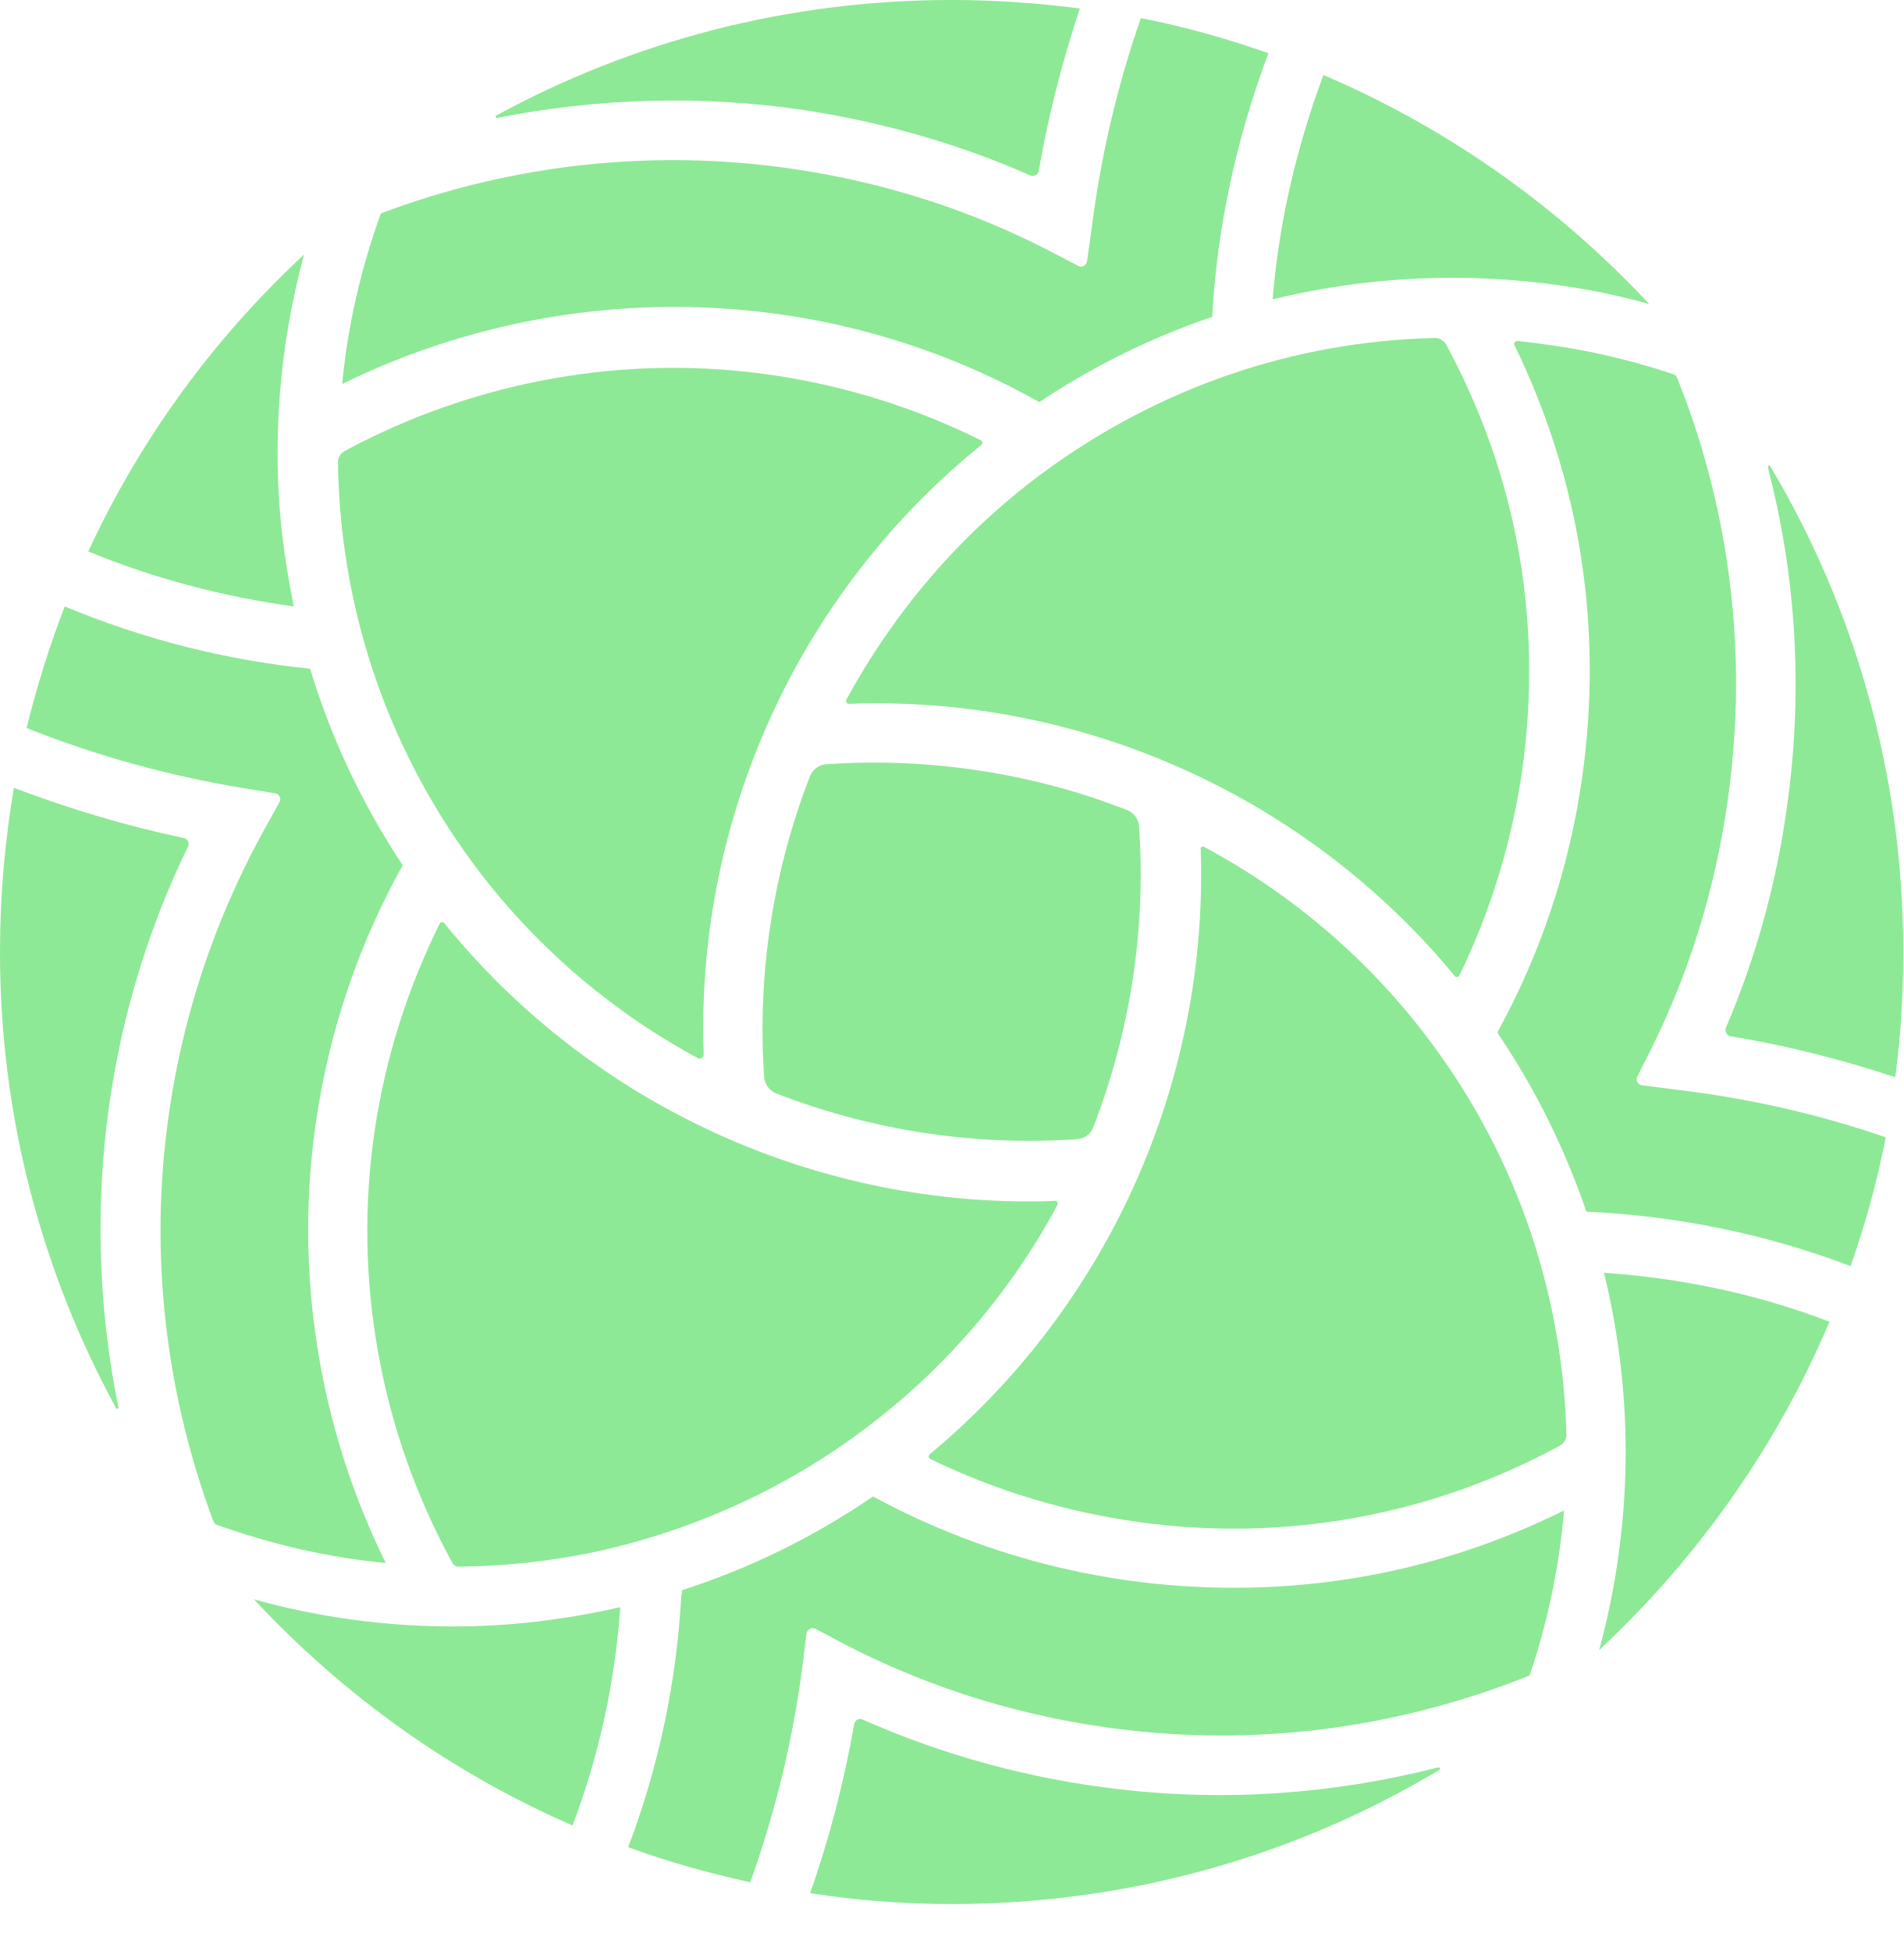
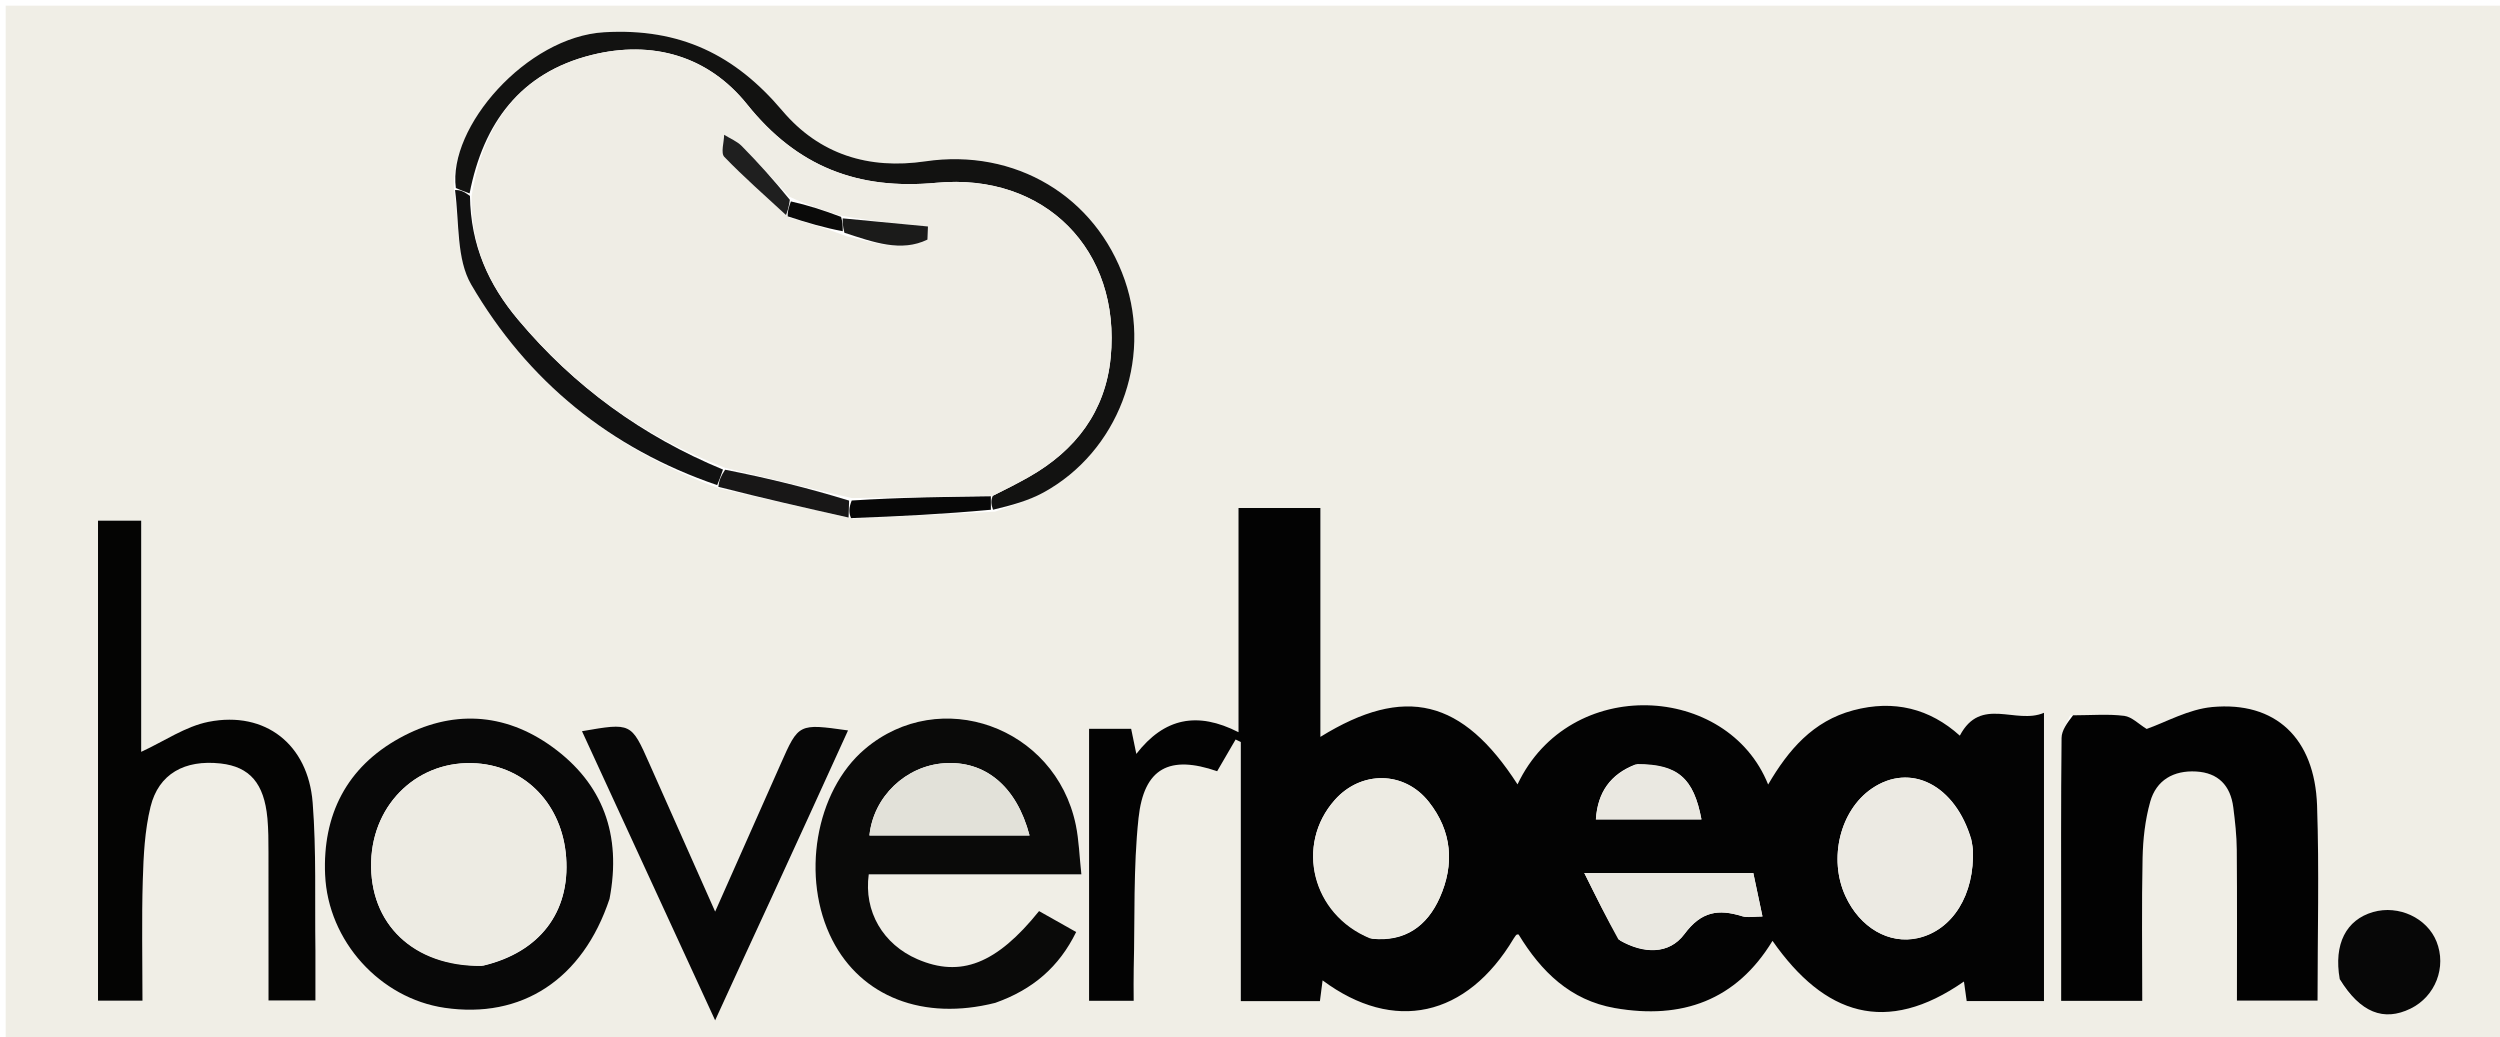
- <svg xmlns="http://www.w3.org/2000/svg" width="40" height="41" viewBox="0 0 40 41" fill="none">
-   <path d="M2.236 23.685C2.478 21.614 3.05 19.644 3.952 17.789C3.99 17.713 3.939 17.624 3.863 17.611C2.656 17.357 1.461 17.001 0.292 16.556C0.102 17.675 0 18.831 0 20.013C0 23.482 0.889 26.747 2.44 29.593C2.452 29.619 2.49 29.606 2.49 29.581C2.097 27.649 2.008 25.654 2.236 23.685Z" fill="#8DE995" />
-   <path d="M5.781 16.671C5.87 16.684 5.921 16.785 5.87 16.861L5.527 17.484C4.447 19.454 3.761 21.588 3.494 23.837C3.164 26.595 3.52 29.39 4.485 31.97C4.498 32.008 4.524 32.033 4.562 32.046C5.705 32.452 6.887 32.732 8.107 32.846C6.696 29.987 6.175 26.722 6.645 23.545C6.925 21.652 7.535 19.848 8.463 18.183C7.598 16.874 6.95 15.489 6.518 14.053C4.752 13.876 3.011 13.431 1.36 12.745C1.042 13.571 0.775 14.422 0.559 15.299C2.02 15.883 3.545 16.302 5.083 16.557L5.781 16.671Z" fill="#8DE995" />
-   <path d="M16.899 2.313C18.551 2.567 20.152 3.024 21.652 3.685C21.728 3.723 21.817 3.672 21.83 3.596C22.033 2.427 22.325 1.296 22.694 0.178C21.817 0.064 20.915 0 20 0C16.531 0 13.278 0.877 10.432 2.427C10.406 2.44 10.419 2.478 10.445 2.478C12.567 2.058 14.752 1.995 16.899 2.313Z" fill="#8DE995" />
-   <path d="M37.611 16.531C37.408 18.285 36.963 19.987 36.277 21.588C36.239 21.677 36.29 21.766 36.379 21.779C37.548 21.97 38.691 22.262 39.809 22.63C39.822 22.63 39.835 22.63 39.835 22.617C39.949 21.766 40 20.889 40 20C40 16.277 38.983 12.783 37.205 9.797C37.192 9.771 37.154 9.784 37.154 9.822C37.725 12.008 37.878 14.282 37.611 16.531Z" fill="#8DE995" />
-   <path d="M22.846 5.489C22.834 5.578 22.745 5.629 22.668 5.591L22.033 5.261C20.381 4.409 18.59 3.837 16.722 3.558C13.774 3.113 10.762 3.443 8.005 4.485C7.586 5.642 7.306 6.849 7.192 8.069C10.064 6.658 13.316 6.15 16.493 6.62C18.386 6.9 20.191 7.522 21.843 8.45C22.986 7.687 24.206 7.09 25.477 6.658C25.578 4.778 25.985 2.91 26.658 1.118C25.794 0.813 24.892 0.559 23.977 0.381C23.482 1.804 23.139 3.266 22.948 4.765L22.846 5.489Z" fill="#8DE995" />
-   <path d="M14.79 22.16C14.612 17.23 16.773 12.465 20.623 9.352C20.661 9.327 20.648 9.263 20.61 9.25C19.25 8.577 17.802 8.119 16.29 7.891C13.189 7.421 10 7.992 7.243 9.479C7.154 9.53 7.103 9.619 7.103 9.708C7.141 12.643 8.056 15.578 9.924 18.119C11.207 19.86 12.846 21.258 14.689 22.249C14.739 22.249 14.79 22.211 14.79 22.16Z" fill="#8DE995" />
-   <path d="M22.973 23.698C23.748 21.703 24.091 19.543 23.939 17.357C23.926 17.217 23.837 17.09 23.698 17.027C21.715 16.252 19.543 15.909 17.357 16.061C17.217 16.074 17.09 16.163 17.027 16.302C16.252 18.297 15.909 20.457 16.061 22.643C16.074 22.783 16.163 22.91 16.302 22.973C18.285 23.748 20.457 24.091 22.643 23.939C22.795 23.926 22.922 23.837 22.973 23.698Z" fill="#8DE995" />
-   <path d="M22.224 25.324C22.249 25.286 22.211 25.223 22.16 25.235C21.982 25.248 21.792 25.248 21.614 25.248C16.874 25.248 12.338 23.101 9.339 19.403C9.314 19.365 9.25 19.378 9.238 19.416C8.564 20.775 8.107 22.224 7.878 23.736C7.408 26.874 7.992 30.089 9.517 32.859C9.543 32.897 9.581 32.923 9.632 32.923C10.928 32.91 12.249 32.732 13.533 32.351C15.172 31.868 16.709 31.118 18.094 30.089C19.835 28.806 21.233 27.167 22.224 25.324Z" fill="#8DE995" />
-   <path d="M21.919 9.936C20.178 11.22 18.793 12.859 17.789 14.701C17.764 14.739 17.802 14.803 17.853 14.79C22.732 14.612 27.459 16.734 30.572 20.508C30.597 20.546 30.661 20.534 30.674 20.495C31.334 19.136 31.779 17.675 31.995 16.163C32.427 13.05 31.881 9.987 30.394 7.243C30.343 7.154 30.254 7.103 30.165 7.103C27.205 7.166 24.346 8.145 21.919 9.936Z" fill="#8DE995" />
-   <path d="M34.511 22.808C34.422 22.795 34.371 22.706 34.409 22.63L34.727 21.995C35.591 20.241 36.137 18.361 36.366 16.391C36.709 13.52 36.315 10.597 35.248 7.941C35.235 7.903 35.21 7.878 35.172 7.865C34.371 7.598 33.545 7.395 32.694 7.268C32.427 7.23 32.16 7.192 31.893 7.166C31.843 7.166 31.804 7.217 31.83 7.255C33.202 10.076 33.698 13.177 33.253 16.328C32.986 18.221 32.389 20.013 31.487 21.665C31.474 21.69 31.474 21.715 31.487 21.728C32.287 22.91 32.897 24.168 33.342 25.464C33.355 25.464 33.355 25.464 33.367 25.464C35.261 25.553 37.116 25.934 38.895 26.607C39.2 25.731 39.454 24.828 39.632 23.901C38.196 23.405 36.722 23.075 35.21 22.897L34.511 22.808Z" fill="#8DE995" />
-   <path d="M25.235 17.853C25.4 22.719 23.304 27.433 19.543 30.559C19.504 30.584 19.517 30.648 19.555 30.661C20.915 31.322 22.376 31.766 23.901 31.982C27.001 32.414 30.064 31.855 32.783 30.381C32.872 30.33 32.922 30.241 32.922 30.152C32.846 27.281 31.931 24.409 30.102 21.944C28.818 20.203 27.179 18.806 25.337 17.814C25.273 17.764 25.222 17.802 25.235 17.853Z" fill="#8DE995" />
-   <path d="M23.507 37.599C21.639 37.383 19.822 36.887 18.132 36.137C18.056 36.099 17.967 36.15 17.954 36.226C17.738 37.446 17.433 38.628 17.027 39.784C18.005 39.937 18.996 40.013 20.013 40.013C23.761 40.013 27.268 38.983 30.254 37.192C30.279 37.179 30.267 37.141 30.229 37.141C28.043 37.7 25.769 37.865 23.507 37.599Z" fill="#8DE995" />
-   <path d="M16.95 34.333C16.963 34.244 17.052 34.193 17.141 34.231L17.789 34.574C19.619 35.515 21.601 36.112 23.66 36.353C26.544 36.696 29.466 36.29 32.147 35.21C32.529 34.091 32.77 32.922 32.872 31.741C30.699 32.821 28.348 33.367 25.934 33.367C25.197 33.367 24.46 33.316 23.723 33.215C21.817 32.948 20.013 32.351 18.348 31.448C17.103 32.3 15.756 32.961 14.333 33.418C14.333 33.456 14.333 33.507 14.32 33.52C14.219 35.337 13.85 37.116 13.202 38.818C14.028 39.123 14.892 39.365 15.769 39.555C16.29 38.094 16.658 36.595 16.861 35.044L16.95 34.333Z" fill="#8DE995" />
-   <path d="M12.033 38.361C12.592 36.887 12.923 35.362 13.037 33.774C11.868 34.041 10.699 34.18 9.53 34.18C8.107 34.18 6.696 33.99 5.337 33.609C7.205 35.616 9.479 37.255 12.033 38.361Z" fill="#8DE995" />
-   <path d="M26.747 6.29C28.729 5.807 30.801 5.705 32.872 6.01C33.482 6.099 34.079 6.226 34.663 6.391C32.757 4.346 30.432 2.694 27.814 1.576C27.243 3.113 26.874 4.701 26.747 6.29Z" fill="#8DE995" />
-   <path d="M1.855 11.588C3.24 12.16 4.701 12.541 6.175 12.745C6.074 12.262 5.997 11.766 5.934 11.271C5.705 9.289 5.87 7.268 6.391 5.349C4.498 7.103 2.948 9.225 1.855 11.588Z" fill="#8DE995" />
-   <path d="M33.609 34.676C35.667 32.757 37.332 30.419 38.45 27.776C36.925 27.192 35.349 26.861 33.71 26.747C34.358 29.377 34.307 32.109 33.609 34.676Z" fill="#8DE995" />
+ <svg xmlns="http://www.w3.org/2000/svg" version="1.1" id="Layer_1" x="0px" y="0px" width="100%" viewBox="0 0 439 182" enable-background="new 0 0 439 182" xml:space="preserve">
+   <path fill="#F0EEE6" opacity="1" stroke="none" d=" M332,183   C221.333,183 111.167,183 1,183   C1,122.333 1,61.667 1,1   C147.333,1 293.666,1 440,1   C440,61.667 440,122.333 440,183   C404.167,183 368.333,183 332,183  M149.874,91.078   C157.913,90.668 165.953,90.258 174.742,89.843   C177.579,88.742 180.579,87.938 183.226,86.49   C196.305,79.34 202.39,63.263 197.517,49.201   C192.412,34.471 178.285,26.009 162.495,28.331   C152.515,29.798 143.873,27.117 137.374,19.437   C129.092,9.65 119.466,4.887 106.103,5.663   C92.438,6.457 78.618,22.379 79.763,33.742   C80.671,39.201 80.139,45.501 82.745,49.971   C92.634,66.932 107.184,78.785 126.338,85.778   C133.896,87.479 141.453,89.181 149.874,91.078  M265.989,164.473   C266.103,164.352 266.201,164.203 266.339,164.121   C266.427,164.069 266.65,164.071 266.683,164.126   C270.637,170.619 275.749,175.65 283.565,177.017   C295.341,179.077 304.902,175.676 311.253,165.215   C320.383,178.278 331.246,181.854 344.868,172.356   C345.037,173.563 345.191,174.666 345.347,175.782   C349.971,175.782 354.415,175.782 358.923,175.782   C358.923,159.012 358.923,142.467 358.923,125.167   C353.966,127.299 347.822,122.184 344.145,129.178   C338.881,124.433 332.59,122.816 325.416,124.733   C318.366,126.617 314.054,131.654 310.486,137.758   C303.372,119.978 275.629,118.447 266.477,137.733   C256.843,122.784 246.733,120.204 231.862,129.392   C231.862,115.7 231.862,102.345 231.862,89.205   C226.852,89.205 222.411,89.205 217.481,89.205   C217.481,102.321 217.481,115.163 217.481,128.573   C210.263,124.891 204.448,126.044 199.54,132.383   C199.143,130.455 198.871,129.136 198.632,127.976   C195.926,127.976 193.644,127.976 191.241,127.976   C191.241,144.051 191.241,159.934 191.241,175.736   C193.972,175.736 196.392,175.736 199.076,175.736   C199.076,173.664 199.038,171.858 199.083,170.053   C199.302,161.24 198.991,152.367 199.931,143.63   C200.878,134.829 205.399,132.55 213.735,135.429   C214.814,133.573 215.893,131.716 216.973,129.858   C217.277,130.004 217.58,130.15 217.884,130.297   C217.884,145.398 217.884,160.499 217.884,175.799   C222.587,175.799 227.039,175.799 231.781,175.799   C231.926,174.667 232.078,173.489 232.249,172.157   C244.74,181.446 257.55,178.641 265.989,164.473  M363.535,125.614   C363.003,126.935 362.023,128.25 362.009,129.576   C361.886,140.904 361.939,152.233 361.939,163.561   C361.939,167.651 361.939,171.74 361.939,175.751   C367.015,175.751 371.446,175.751 376.181,175.751   C376.181,167.209 376.061,158.909 376.241,150.616   C376.313,147.324 376.692,143.944 377.58,140.787   C378.65,136.981 381.689,135.257 385.636,135.478   C389.554,135.697 391.679,137.979 392.164,141.773   C392.479,144.241 392.756,146.734 392.777,149.218   C392.85,158.002 392.805,166.787 392.805,175.701   C397.75,175.701 402.299,175.701 406.963,175.701   C406.963,164.093 407.262,152.774 406.88,141.478   C406.48,129.631 399.594,123.115 388.452,124.155   C384.284,124.544 380.293,126.833 376.951,128.001   C375.553,127.146 374.348,125.867 373.006,125.701   C370.217,125.354 367.355,125.597 363.535,125.614  M55.391,166.431   C55.266,157.937 55.566,149.41 54.906,140.958   C54.105,130.691 46.57,124.812 36.663,126.743   C32.58,127.539 28.852,130.155 24.793,132.021   C24.793,118.709 24.793,105.103 24.793,91.435   C22.059,91.435 19.657,91.435 17.21,91.435   C17.21,119.751 17.21,147.797 17.21,175.717   C19.963,175.717 22.38,175.717 25.021,175.717   C25.021,168.456 24.867,161.475 25.077,154.505   C25.207,150.206 25.42,145.809 26.438,141.662   C27.859,135.874 32.449,133.365 38.743,134.069   C43.848,134.64 46.38,137.55 46.954,143.674   C47.141,145.661 47.137,147.669 47.142,149.667   C47.16,158.294 47.15,166.92 47.15,175.682   C50.095,175.682 52.619,175.682 55.391,175.682   C55.391,172.711 55.391,170.058 55.391,166.431  M175.181,175.999   C181.378,173.767 185.978,169.784 188.978,163.661   C186.634,162.34 184.52,161.148 182.457,159.985   C174.994,169.268 168.684,171.712 161.101,168.434   C155.077,165.83 151.655,160.072 152.555,153.53   C164.751,153.53 177.013,153.53 189.891,153.53   C189.539,150.303 189.464,147.509 188.903,144.817   C185.31,127.593 165.045,120.353 151.87,131.53   C143.164,138.916 140.568,154.165 146.159,165.083   C151.25,175.025 162.108,179.303 175.181,175.999  M107.091,157.426   C109.197,146.554 105.854,137.576 96.968,131.146   C88.556,125.06 79.249,124.601 70.172,129.604   C60.88,134.725 56.632,143.073 57.089,153.614   C57.595,165.267 66.746,175.299 78.05,176.969   C91.585,178.969 102.325,172.016 107.091,157.426  M135.712,157.251   C140.101,147.616 144.49,137.981 148.916,128.262   C140.225,127.035 140.233,127.038 137.092,134.134   C133.381,142.518 129.654,150.896 125.58,160.074   C121.441,150.764 117.731,142.439 114.038,134.106   C110.845,126.899 110.854,126.895 102.195,128.398   C109.926,145.187 117.608,161.87 125.578,179.177   C128.991,171.722 132.156,164.809 135.712,157.251  M410.968,172.306   C414.458,177.816 418.583,179.423 423.3,177.111   C427.668,174.97 429.657,169.818 427.85,165.326   C426.184,161.183 421.203,158.868 416.716,160.151   C411.994,161.501 409.764,165.772 410.968,172.306  z" />
+   <path fill="#030303" opacity="1" stroke="none" d=" M265.812,164.791   C257.55,178.641 244.74,181.446 232.249,172.157   C232.078,173.489 231.926,174.667 231.781,175.799   C227.039,175.799 222.587,175.799 217.884,175.799   C217.884,160.499 217.884,145.398 217.884,130.297   C217.58,130.15 217.277,130.004 216.973,129.858   C215.893,131.716 214.814,133.573 213.735,135.429   C205.399,132.55 200.878,134.829 199.931,143.63   C198.991,152.367 199.302,161.24 199.083,170.053   C199.038,171.858 199.076,173.664 199.076,175.736   C196.392,175.736 193.972,175.736 191.241,175.736   C191.241,159.934 191.241,144.051 191.241,127.976   C193.644,127.976 195.926,127.976 198.632,127.976   C198.871,129.136 199.143,130.455 199.54,132.383   C204.448,126.044 210.263,124.891 217.481,128.573   C217.481,115.163 217.481,102.321 217.481,89.205   C222.411,89.205 226.852,89.205 231.862,89.205   C231.862,102.345 231.862,115.7 231.862,129.392   C246.733,120.204 256.843,122.784 266.477,137.733   C275.629,118.447 303.372,119.978 310.486,137.758   C314.054,131.654 318.366,126.617 325.416,124.733   C332.59,122.816 338.881,124.433 344.145,129.178   C347.822,122.184 353.966,127.299 358.923,125.167   C358.923,142.467 358.923,159.012 358.923,175.782   C354.415,175.782 349.971,175.782 345.347,175.782   C345.191,174.666 345.037,173.563 344.868,172.356   C331.246,181.854 320.383,178.278 311.253,165.215   C304.902,175.676 295.341,179.077 283.565,177.017   C275.749,175.65 270.637,170.619 266.683,164.126   C266.65,164.071 266.427,164.069 266.339,164.121   C266.201,164.203 266.103,164.352 265.812,164.791  M346.168,147.411   C343.384,137.836 335.473,133.807 328.66,138.496   C323.117,142.311 321.047,150.767 324.049,157.33   C326.597,162.898 331.716,165.873 336.779,164.727   C342.883,163.345 346.77,157.091 346.435,149.174   C346.421,148.843 346.344,148.515 346.168,147.411  M240.96,164.849   C246.729,165.445 250.59,162.615 252.81,157.65   C255.441,151.766 254.979,145.953 250.881,140.783   C246.581,135.359 239.001,135.284 234.39,140.474   C227.406,148.334 230.336,160.591 240.96,164.849  M284.51,165.17   C288.567,167.491 293.066,167.68 295.788,164.013   C298.753,160.019 301.755,159.595 305.897,160.88   C306.913,161.195 308.109,160.927 309.488,160.927   C308.904,158.164 308.377,155.667 307.877,153.3   C298.263,153.3 289.051,153.3 278.206,153.3   C280.372,157.685 282.119,161.222 284.51,165.17  M287.16,134.248   C282.752,135.945 280.549,139.154 280.238,143.882   C286.619,143.882 292.677,143.882 298.774,143.882   C297.402,136.622 294.643,134.178 287.16,134.248  z" />
+   <path fill="#020202" opacity="1" stroke="none" d=" M364.029,125.606   C367.355,125.597 370.217,125.354 373.006,125.701   C374.348,125.867 375.553,127.146 376.951,128.001   C380.293,126.833 384.284,124.544 388.452,124.155   C399.594,123.115 406.48,129.631 406.88,141.478   C407.262,152.774 406.963,164.093 406.963,175.701   C402.299,175.701 397.75,175.701 392.805,175.701   C392.805,166.787 392.85,158.002 392.777,149.218   C392.756,146.734 392.479,144.241 392.164,141.773   C391.679,137.979 389.554,135.697 385.636,135.478   C381.689,135.257 378.65,136.981 377.58,140.787   C376.692,143.944 376.313,147.324 376.241,150.616   C376.061,158.909 376.181,167.209 376.181,175.751   C371.446,175.751 367.015,175.751 361.939,175.751   C361.939,171.74 361.939,167.651 361.939,163.561   C361.939,152.233 361.886,140.904 362.009,129.576   C362.023,128.25 363.003,126.935 364.029,125.606  z" />
+   <path fill="#040403" opacity="1" stroke="none" d=" M55.391,166.918   C55.391,170.058 55.391,172.711 55.391,175.682   C52.619,175.682 50.095,175.682 47.15,175.682   C47.15,166.92 47.16,158.294 47.142,149.667   C47.137,147.669 47.141,145.661 46.954,143.674   C46.38,137.55 43.848,134.64 38.743,134.069   C32.449,133.365 27.859,135.874 26.438,141.662   C25.42,145.809 25.207,150.206 25.077,154.505   C24.867,161.475 25.021,168.456 25.021,175.717   C22.38,175.717 19.963,175.717 17.21,175.717   C17.21,147.797 17.21,119.751 17.21,91.435   C19.657,91.435 22.059,91.435 24.793,91.435   C24.793,105.103 24.793,118.709 24.793,132.021   C28.852,130.155 32.58,127.539 36.663,126.743   C46.57,124.812 54.105,130.691 54.906,140.958   C55.566,149.41 55.266,157.937 55.391,166.918  z" />
+   <path fill="#0A0A09" opacity="1" stroke="none" d=" M174.781,176.101   C162.108,179.303 151.25,175.025 146.159,165.083   C140.568,154.165 143.164,138.916 151.87,131.53   C165.045,120.353 185.31,127.593 188.903,144.817   C189.464,147.509 189.539,150.303 189.891,153.53   C177.013,153.53 164.751,153.53 152.555,153.53   C151.655,160.072 155.077,165.83 161.101,168.434   C168.684,171.712 174.994,169.268 182.457,159.985   C184.52,161.148 186.634,162.34 188.978,163.661   C185.978,169.784 181.378,173.767 174.781,176.101  M162.564,146.704   C168.579,146.704 174.593,146.704 180.788,146.704   C178.502,138.014 172.947,133.538 165.819,134.024   C159.072,134.483 153.371,139.872 152.673,146.704   C155.661,146.704 158.628,146.704 162.564,146.704  z" />
+   <path fill="#080808" opacity="1" stroke="none" d=" M107.036,157.833   C102.325,172.016 91.585,178.969 78.05,176.969   C66.746,175.299 57.595,165.267 57.089,153.614   C56.632,143.073 60.88,134.725 70.172,129.604   C79.249,124.601 88.556,125.06 96.968,131.146   C105.854,137.576 109.197,146.554 107.036,157.833  M84.905,169.558   C94.772,167.21 100.124,160.194 99.413,150.538   C98.735,141.339 92.376,134.658 83.715,134.046   C73.642,133.335 65.482,140.926 65.177,151.29   C64.855,162.228 72.56,169.718 84.905,169.558  z" />
+   <path fill="#070707" opacity="1" stroke="none" d=" M135.516,157.574   C132.156,164.809 128.991,171.722 125.578,179.177   C117.608,161.87 109.926,145.187 102.195,128.398   C110.854,126.895 110.845,126.899 114.038,134.106   C117.731,142.439 121.441,150.764 125.58,160.074   C129.654,150.896 133.381,142.518 137.092,134.134   C140.233,127.038 140.225,127.035 148.916,128.262   C144.49,137.981 140.101,147.616 135.516,157.574  z" />
+   <path fill="#121211" opacity="1" stroke="none" d=" M80.048,33.016   C78.618,22.379 92.438,6.457 106.103,5.663   C119.466,4.887 129.092,9.65 137.374,19.437   C143.873,27.117 152.515,29.798 162.495,28.331   C178.285,26.009 192.412,34.471 197.517,49.201   C202.39,63.263 196.305,79.34 183.226,86.49   C180.579,87.938 177.579,88.742 174.373,89.508   C174,88.498 173.996,87.822 174.344,87.056   C176.707,85.887 178.741,84.852 180.724,83.726   C188.896,79.083 194.112,72.221 195.034,62.799   C196.883,43.911 183.461,30.305 164.413,32.099   C150.681,33.393 139.985,29.303 131.205,18.342   C124.388,9.831 114.579,6.991 103.893,9.657   C91.365,12.783 84.874,21.607 82.461,33.963   C81.465,33.623 80.756,33.319 80.048,33.016  z" />
+   <path fill="#111111" opacity="1" stroke="none" d=" M79.905,33.379   C80.756,33.319 81.465,33.623 82.526,34.4   C82.645,43.097 85.787,49.956 91.009,56.171   C100.841,67.873 112.76,76.582 126.956,82.457   C126.59,83.582 126.262,84.384 125.934,85.186   C107.184,78.785 92.634,66.932 82.745,49.971   C80.139,45.501 80.671,39.201 79.905,33.379  z" />
+   <path fill="#070707" opacity="1" stroke="none" d=" M410.86,171.938   C409.764,165.772 411.994,161.501 416.716,160.151   C421.203,158.868 426.184,161.183 427.85,165.326   C429.657,169.818 427.668,174.97 423.3,177.111   C418.583,179.423 414.458,177.816 410.86,171.938  z" />
+   <path fill="#181717" opacity="1" stroke="none" d=" M126.136,85.482   C126.262,84.384 126.59,83.582 127.329,82.486   C134.869,83.954 141.999,85.718 149.101,87.906   C149.052,89.181 149.032,90.031 149.011,90.882   C141.453,89.181 133.896,87.479 126.136,85.482  z" />
+   <path fill="#070707" opacity="1" stroke="none" d=" M149.442,90.98   C149.032,90.031 149.052,89.181 149.56,87.889   C158.029,87.347 166.011,87.247 173.992,87.147   C173.996,87.822 174,88.498 173.998,89.511   C165.953,90.258 157.913,90.668 149.442,90.98  z" />
+   <path fill="#ECEAE3" opacity="1" stroke="none" d=" M346.232,147.799   C346.344,148.515 346.421,148.843 346.435,149.174   C346.77,157.091 342.883,163.345 336.779,164.727   C331.716,165.873 326.597,162.898 324.049,157.33   C321.047,150.767 323.117,142.311 328.66,138.496   C335.473,133.807 343.384,137.836 346.232,147.799  z" />
+   <path fill="#EDEBE3" opacity="1" stroke="none" d=" M240.571,164.775   C230.336,160.591 227.406,148.334 234.39,140.474   C239.001,135.284 246.581,135.359 250.881,140.783   C254.979,145.953 255.441,151.766 252.81,157.65   C250.59,162.615 246.729,165.445 240.571,164.775  z" />
+   <path fill="#EAE8E1" opacity="1" stroke="none" d=" M284.188,164.965   C282.119,161.222 280.372,157.685 278.206,153.3   C289.051,153.3 298.263,153.3 307.877,153.3   C308.377,155.667 308.904,158.164 309.488,160.927   C308.109,160.927 306.913,161.195 305.897,160.88   C301.755,159.595 298.753,160.019 295.788,164.013   C293.066,167.68 288.567,167.491 284.188,164.965  z" />
+   <path fill="#EAE8E1" opacity="1" stroke="none" d=" M287.545,134.17   C294.643,134.178 297.402,136.622 298.774,143.882   C292.677,143.882 286.619,143.882 280.238,143.882   C280.549,139.154 282.752,135.945 287.545,134.17  z" />
+   <path fill="#E2E1D9" opacity="1" stroke="none" d=" M162.08,146.704   C158.628,146.704 155.661,146.704 152.673,146.704   C153.371,139.872 159.072,134.483 165.819,134.024   C172.947,133.538 178.502,138.014 180.788,146.704   C174.593,146.704 168.579,146.704 162.08,146.704  z" />
+   <path fill="#EDEBE3" opacity="1" stroke="none" d=" M84.505,169.624   C72.56,169.718 64.855,162.228 65.177,151.29   C65.482,140.926 73.642,133.335 83.715,134.046   C92.376,134.658 98.735,141.339 99.413,150.538   C100.124,160.194 94.772,167.21 84.505,169.624  z" />
+   <path fill="#EFEDE5" opacity="1" stroke="none" d=" M174.344,87.056   C166.011,87.247 158.029,87.347 149.588,87.464   C141.999,85.718 134.869,83.954 127.367,82.162   C112.76,76.582 100.841,67.873 91.009,56.171   C85.787,49.956 82.645,43.097 82.814,34.437   C84.874,21.607 91.365,12.783 103.893,9.657   C114.579,6.991 124.388,9.831 131.205,18.342   C139.985,29.303 150.681,33.393 164.413,32.099   C183.461,30.305 196.883,43.911 195.034,62.799   C194.112,72.221 188.896,79.083 180.724,83.726   C178.741,84.852 176.707,85.887 174.344,87.056  M148.588,41.459   C153.384,42.53 158.212,44.332 162.861,42.075   C162.89,41.306 162.919,40.537 162.949,39.768   C157.956,39.292 152.962,38.816 147.418,37.831   C144.601,36.92 141.784,36.008 138.596,34.533   C135.828,31.562 133.111,28.542 130.261,25.652   C129.42,24.8 128.203,24.318 127.158,23.666   C127.134,24.99 126.534,26.869 127.183,27.544   C130.625,31.118 134.381,34.39 138.618,38.214   C141.752,39.119 144.885,40.024 148.588,41.459  z" />
+   <path fill="#1F1F1F" opacity="1" stroke="none" d=" M138.028,37.766   C134.381,34.39 130.625,31.118 127.183,27.544   C126.534,26.869 127.134,24.99 127.158,23.666   C128.203,24.318 129.42,24.8 130.261,25.652   C133.111,28.542 135.828,31.562 138.695,35.087   C138.538,36.35 138.283,37.058 138.028,37.766  z" />
+   <path fill="#1B1B1A" opacity="1" stroke="none" d=" M147.969,38.34   C152.962,38.816 157.956,39.292 162.949,39.768   C162.919,40.537 162.89,41.306 162.861,42.075   C158.212,44.332 153.384,42.53 148.277,40.871   C147.968,39.635 147.969,38.988 147.969,38.34  z" />
+   <path fill="#0A0A09" opacity="1" stroke="none" d=" M147.694,38.086   C147.969,38.988 147.968,39.635 147.993,40.606   C144.885,40.024 141.752,39.119 138.323,37.99   C138.283,37.058 138.538,36.35 138.88,35.369   C141.784,36.008 144.601,36.92 147.694,38.086  z" />
</svg>
